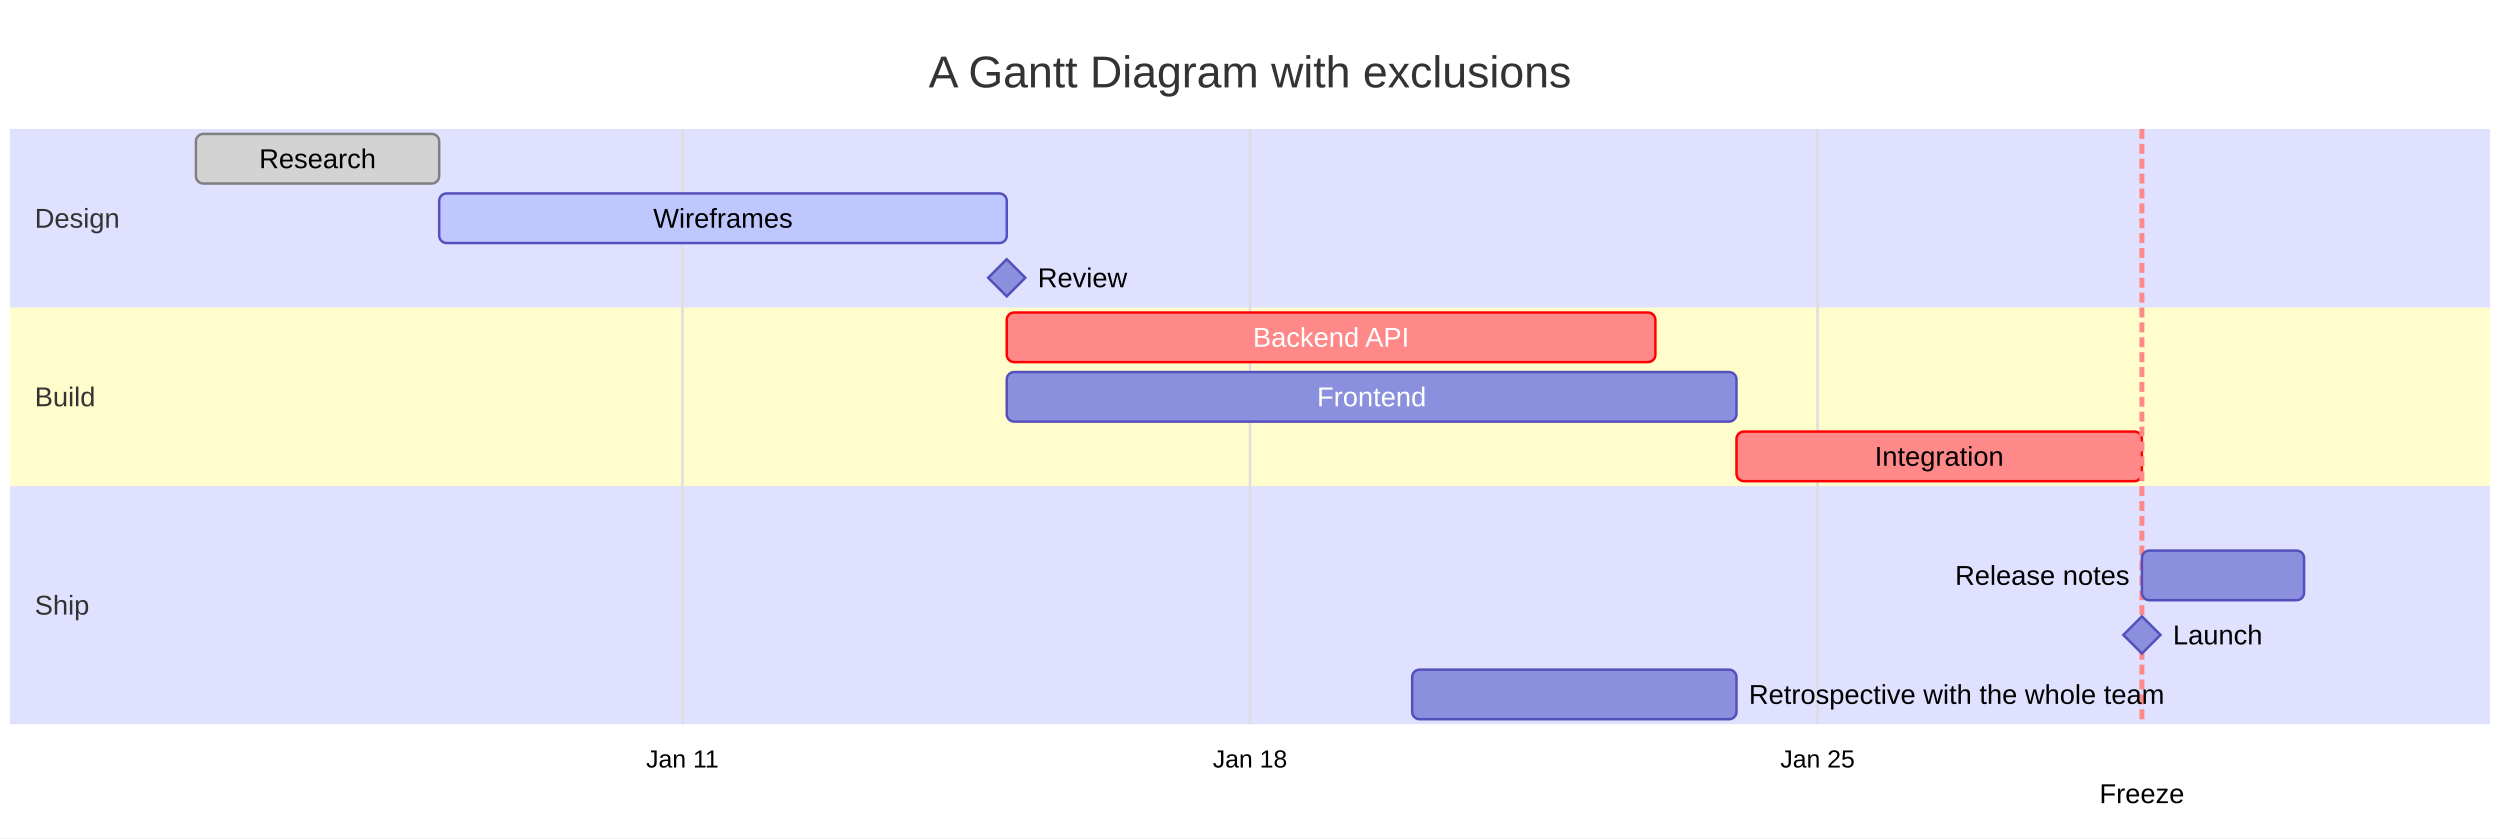
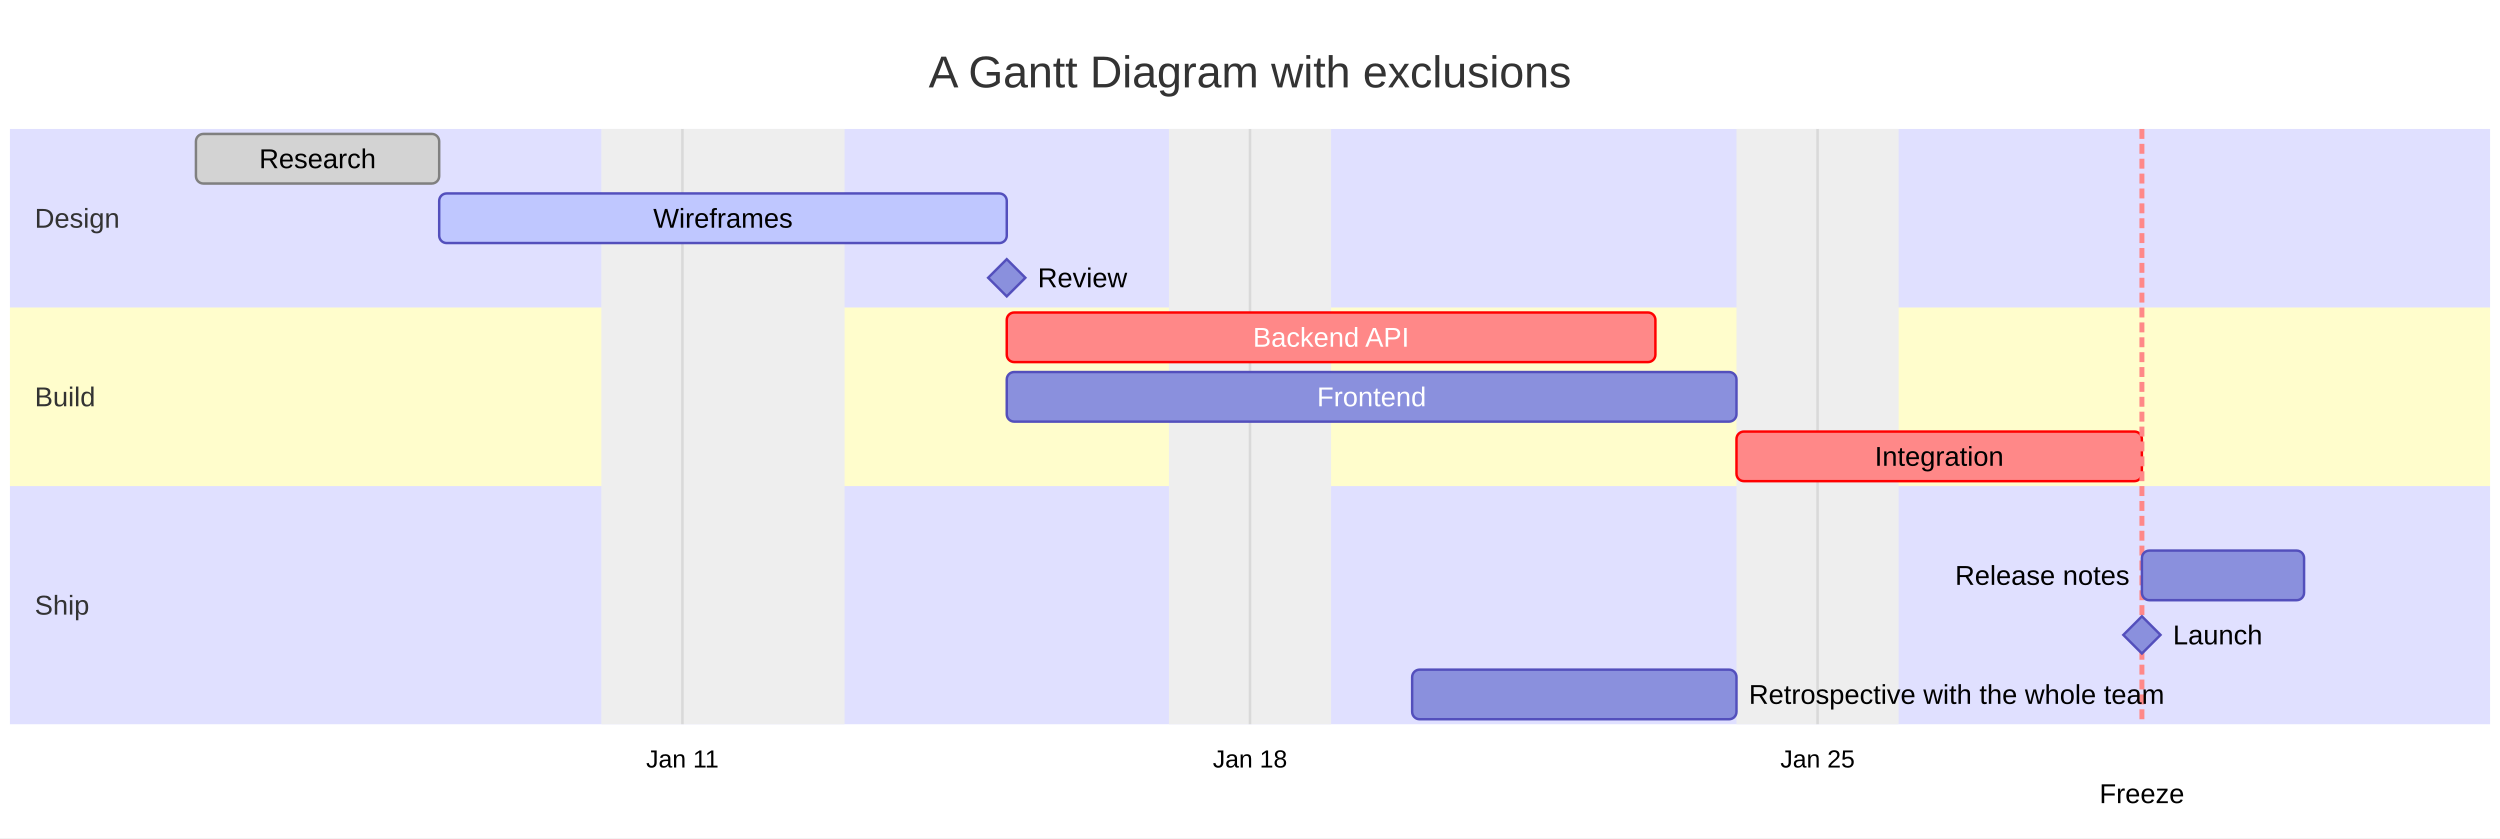
<svg xmlns="http://www.w3.org/2000/svg" id="mermaid" class="gantt" width="1008" height="338" viewBox="-4 -4 1008 338" role="graphics-document document" aria-roledescription="gantt">
-   <style>#mermaid{font-family:"trebuchet ms",verdana,arial,sans-serif;font-size:16px;fill:#333;}#mermaid .sec0,#mermaid .sec2{fill:#6666ff;opacity:0.2;}#mermaid .sec1,#mermaid .sec3{fill:#fff400;opacity:0.2;}#mermaid .stitle{font-size:11px;fill:#333;}#mermaid .grid{stroke:#ddd;stroke-width:1px;}#mermaid .tick{font-size:10px;fill:#000;}#mermaid .task{fill:#8a90dd;stroke:#534fbc;}#mermaid .done{fill:#d3d3d3;stroke:grey;}#mermaid .active{fill:#bfc7ff;stroke:#534fbc;}#mermaid .crit{fill:#ff8888;stroke:#ff0000;}#mermaid .crit.done{fill:#d3d3d3;stroke:#ff0000;}#mermaid .crit.active{fill:#ff8888;stroke:#ff0000;}#mermaid .tin{fill:#fff;font-size:11px;}#mermaid .tout{fill:#000;font-size:11px;}#mermaid .done+.tin,#mermaid .tin.dk{fill:#000;}#mermaid .today{stroke:red;stroke-width:2px;fill:none;}#mermaid .vert{stroke:#ff8888;stroke-width:2px;stroke-dasharray:4 2;}#mermaid .today{stroke:red;stroke-width:2px;}#mermaid .ttl{font-size:18px;}</style>
+   <style>#mermaid{font-family:"trebuchet ms",verdana,arial,sans-serif;font-size:16px;fill:#333;}#mermaid .sec0,#mermaid .sec2{fill:#6666ff;opacity:0.2;}#mermaid .sec1,#mermaid .sec3{fill:#fff400;opacity:0.2;}#mermaid .stitle{font-size:11px;fill:#333;}#mermaid .grid{stroke:lightgrey;opacity:.8;stroke-width:1px;}#mermaid .tick{font-size:10px;fill:#000;}#mermaid .exr{fill:#eee;stroke:none;}#mermaid .task{fill:#8a90dd;stroke:#534fbc;}#mermaid .done{fill:#d3d3d3;stroke:grey;}#mermaid .active{fill:#bfc7ff;stroke:#534fbc;}#mermaid .crit{fill:#ff8888;stroke:#ff0000;}#mermaid .crit.done{fill:#d3d3d3;stroke:#ff0000;}#mermaid .crit.active{fill:#ff8888;stroke:#ff0000;}#mermaid .tin{fill:#fff;font-size:11px;}#mermaid .tout{fill:#000;font-size:11px;}#mermaid .done+.tin,#mermaid .tin.dk{fill:#000;}#mermaid .today{stroke:red;stroke-width:2px;fill:none;}#mermaid .vert{stroke:#ff8888;stroke-width:2px;stroke-dasharray:4 2;}#mermaid .today{stroke:red;stroke-width:2px;}#mermaid .ttl{font-size:18px;}</style>
  <rect x="-4" y="-4" width="1008" height="338" fill="white" />
  <rect class="sec0" x="0" y="48" width="1000" height="72" />
  <text class="stitle" x="10" y="84" text-anchor="start" dominant-baseline="central">Design</text>
  <rect class="sec1" x="0" y="120" width="1000" height="72" />
  <text class="stitle" x="10" y="156" text-anchor="start" dominant-baseline="central">Build</text>
  <rect class="sec2" x="0" y="192" width="1000" height="96" />
  <text class="stitle" x="10" y="240" text-anchor="start" dominant-baseline="central">Ship</text>
+   <rect class="exr" x="238.46" y="48" width="98.08" height="240" />
+   <rect class="exr" x="467.31" y="48" width="65.38" height="240" />
+   <rect class="exr" x="696.15" y="48" width="65.38" height="240" />
  <line class="grid" x1="271.15" y1="48" x2="271.15" y2="288" />
  <text class="tick" x="271.15" y="302" text-anchor="middle" dominant-baseline="central">Jan 11</text>
  <line class="grid" x1="500" y1="48" x2="500" y2="288" />
  <text class="tick" x="500" y="302" text-anchor="middle" dominant-baseline="central">Jan 18</text>
  <line class="grid" x1="728.85" y1="48" x2="728.85" y2="288" />
  <text class="tick" x="728.85" y="302" text-anchor="middle" dominant-baseline="central">Jan 25</text>
  <rect class="task done" x="75" y="50" width="98.08" height="20" rx="3" />
  <text class="tin dk" x="124.04" y="60" text-anchor="middle" dominant-baseline="central">Research</text>
  <rect class="task active" x="173.08" y="74" width="228.85" height="20" rx="3" />
  <text class="tin dk" x="287.5" y="84" text-anchor="middle" dominant-baseline="central">Wireframes</text>
  <path class="task" d="M401.92,100.5L409.42,108L401.92,115.5L394.42,108Z" />
  <text class="tout" x="414.42" y="108" text-anchor="start" dominant-baseline="central">Review</text>
  <rect class="task crit" x="401.92" y="122" width="261.54" height="20" rx="3" />
  <text class="tin" x="532.69" y="132" text-anchor="middle" dominant-baseline="central">Backend API</text>
  <rect class="task" x="401.92" y="146" width="294.23" height="20" rx="3" />
  <text class="tin" x="549.04" y="156" text-anchor="middle" dominant-baseline="central">Frontend</text>
  <rect class="task crit active" x="696.15" y="170" width="163.46" height="20" rx="3" />
  <text class="tin dk" x="777.88" y="180" text-anchor="middle" dominant-baseline="central">Integration</text>
  <line class="vert" x1="859.62" y1="48" x2="859.62" y2="288" />
  <text class="tout" x="859.62" y="316" text-anchor="middle" dominant-baseline="central">Freeze</text>
  <rect class="task" x="859.62" y="218" width="65.38" height="20" rx="3" />
  <text class="tout" x="854.62" y="228" text-anchor="end" dominant-baseline="central">Release notes</text>
  <path class="task" d="M859.62,244.5L867.12,252L859.62,259.5L852.12,252Z" />
  <text class="tout" x="872.12" y="252" text-anchor="start" dominant-baseline="central">Launch</text>
  <rect class="task" x="565.38" y="266" width="130.77" height="20" rx="3" />
  <text class="tout" x="701.15" y="276" text-anchor="start" dominant-baseline="central">Retrospective with the whole team</text>
  <text class="ttl" x="500" y="25" text-anchor="middle" dominant-baseline="central">A Gantt Diagram with exclusions</text>
</svg>
